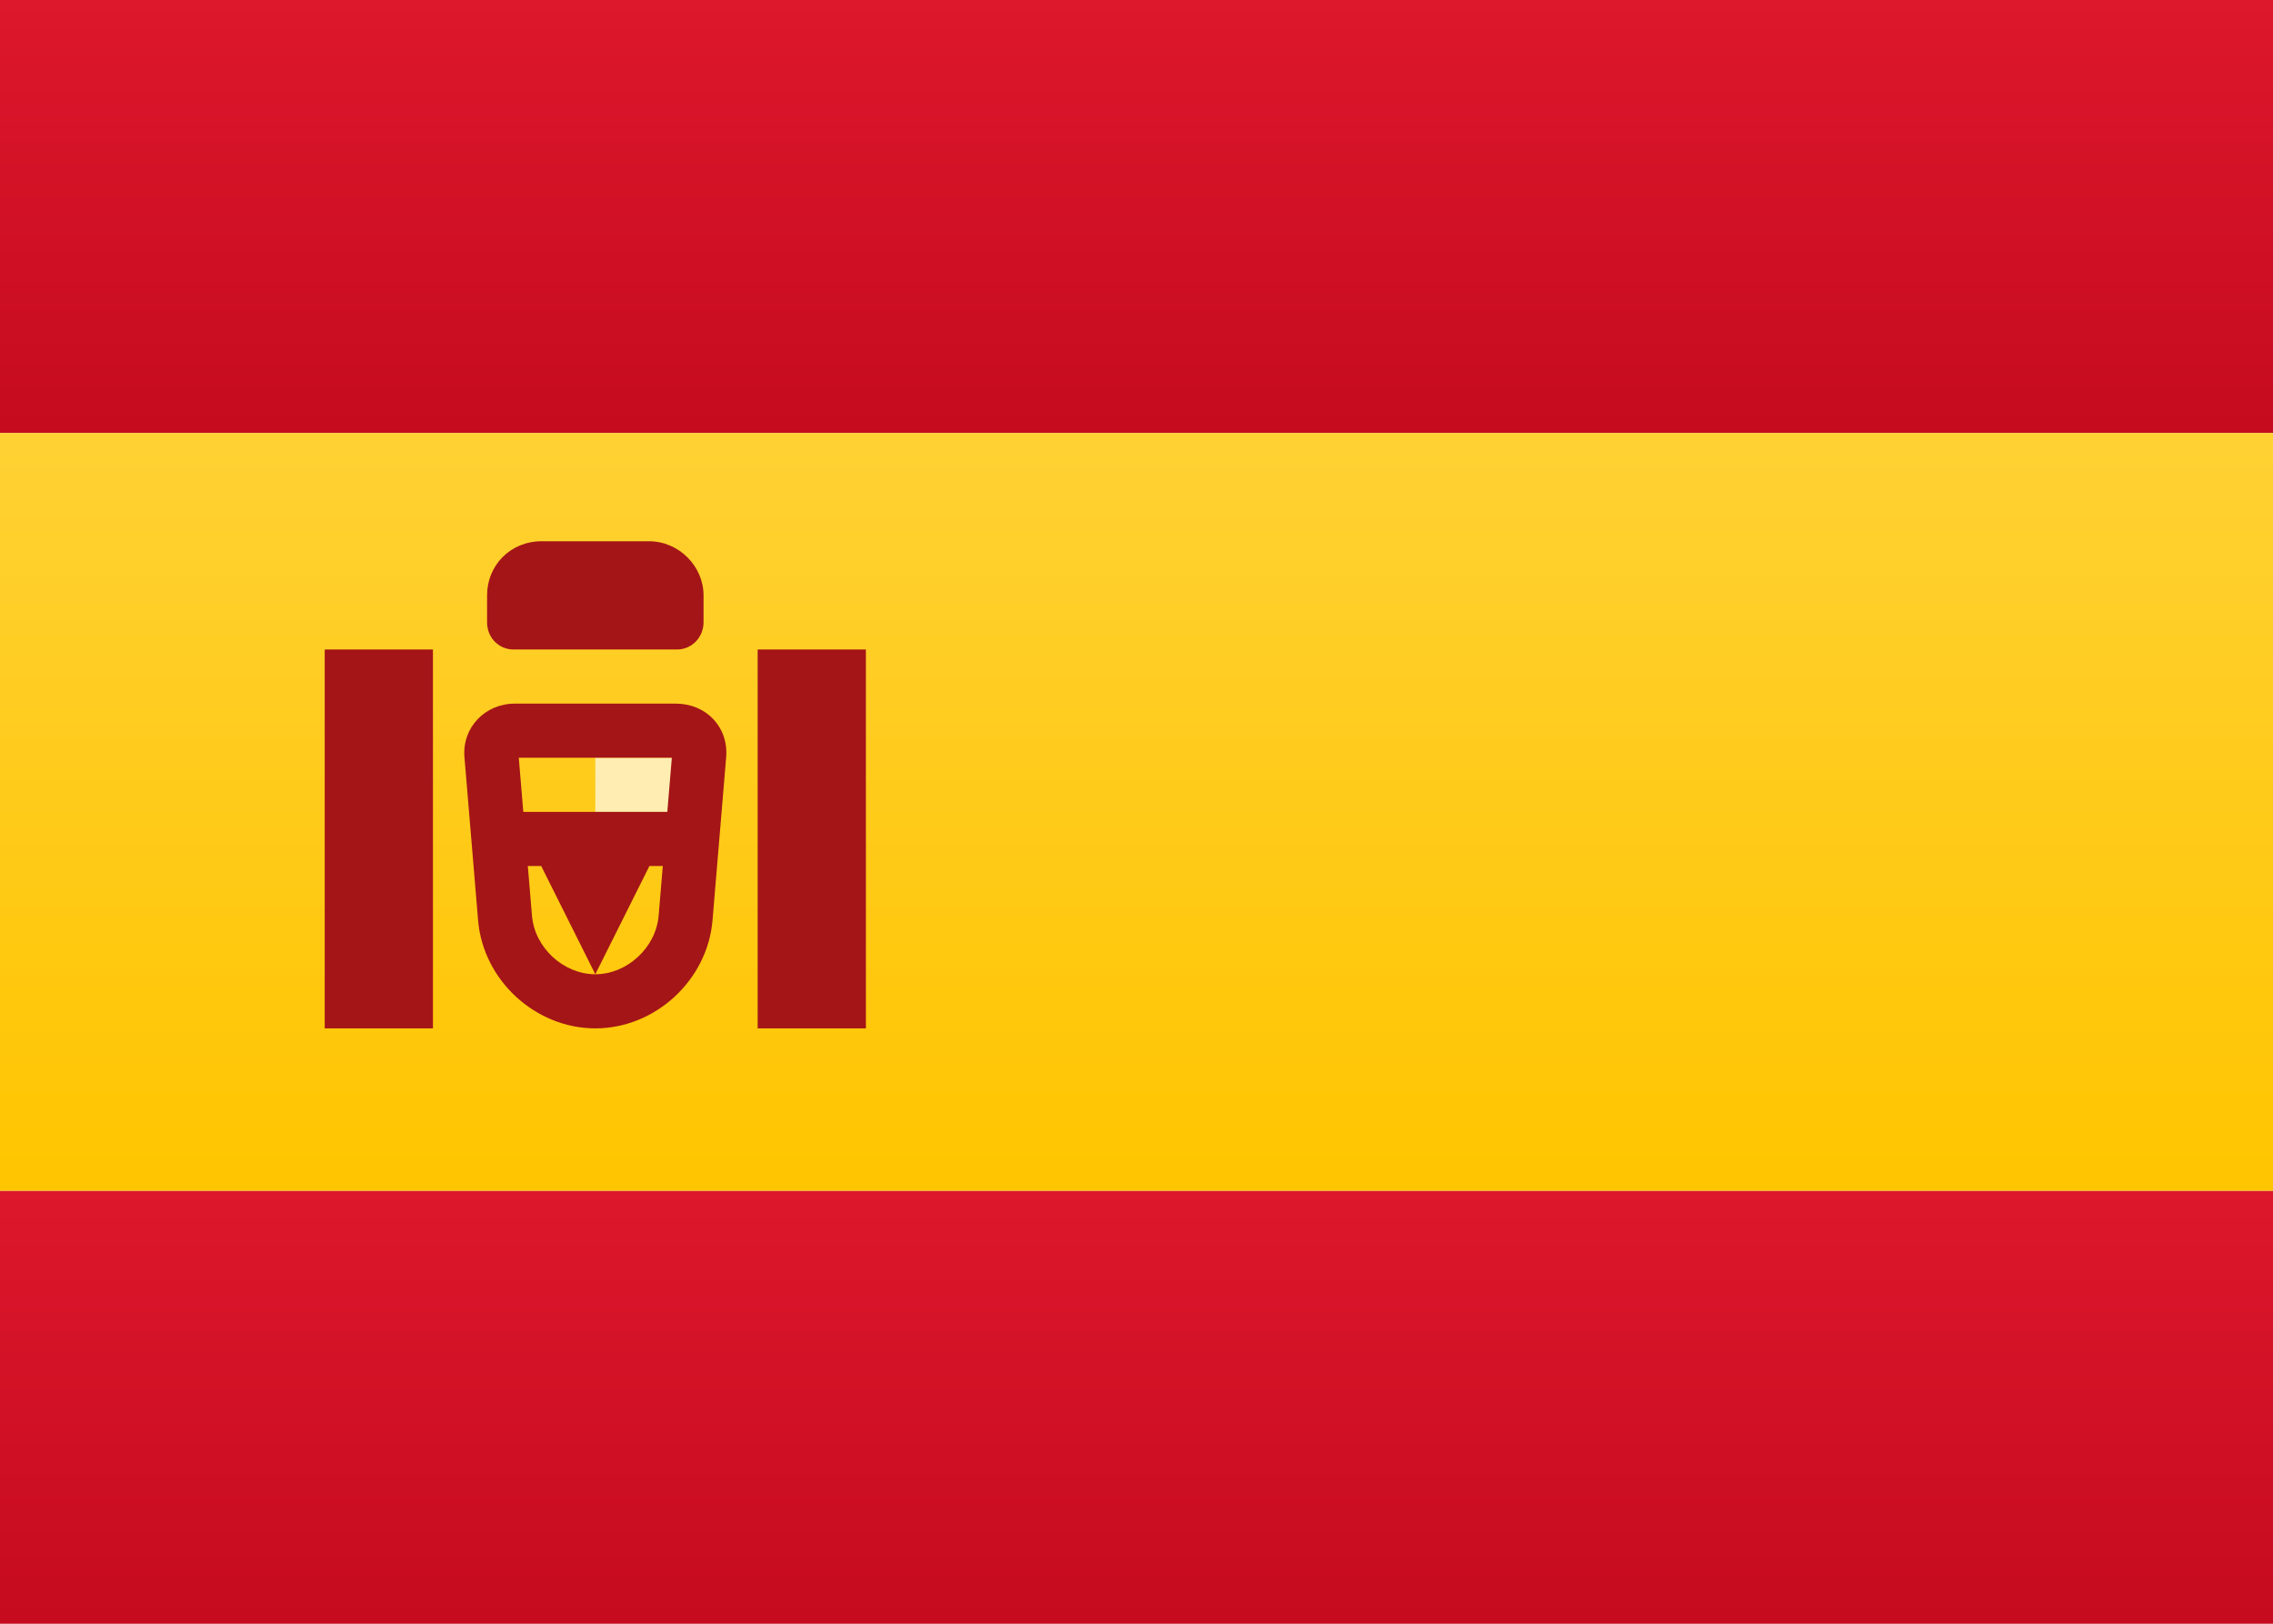
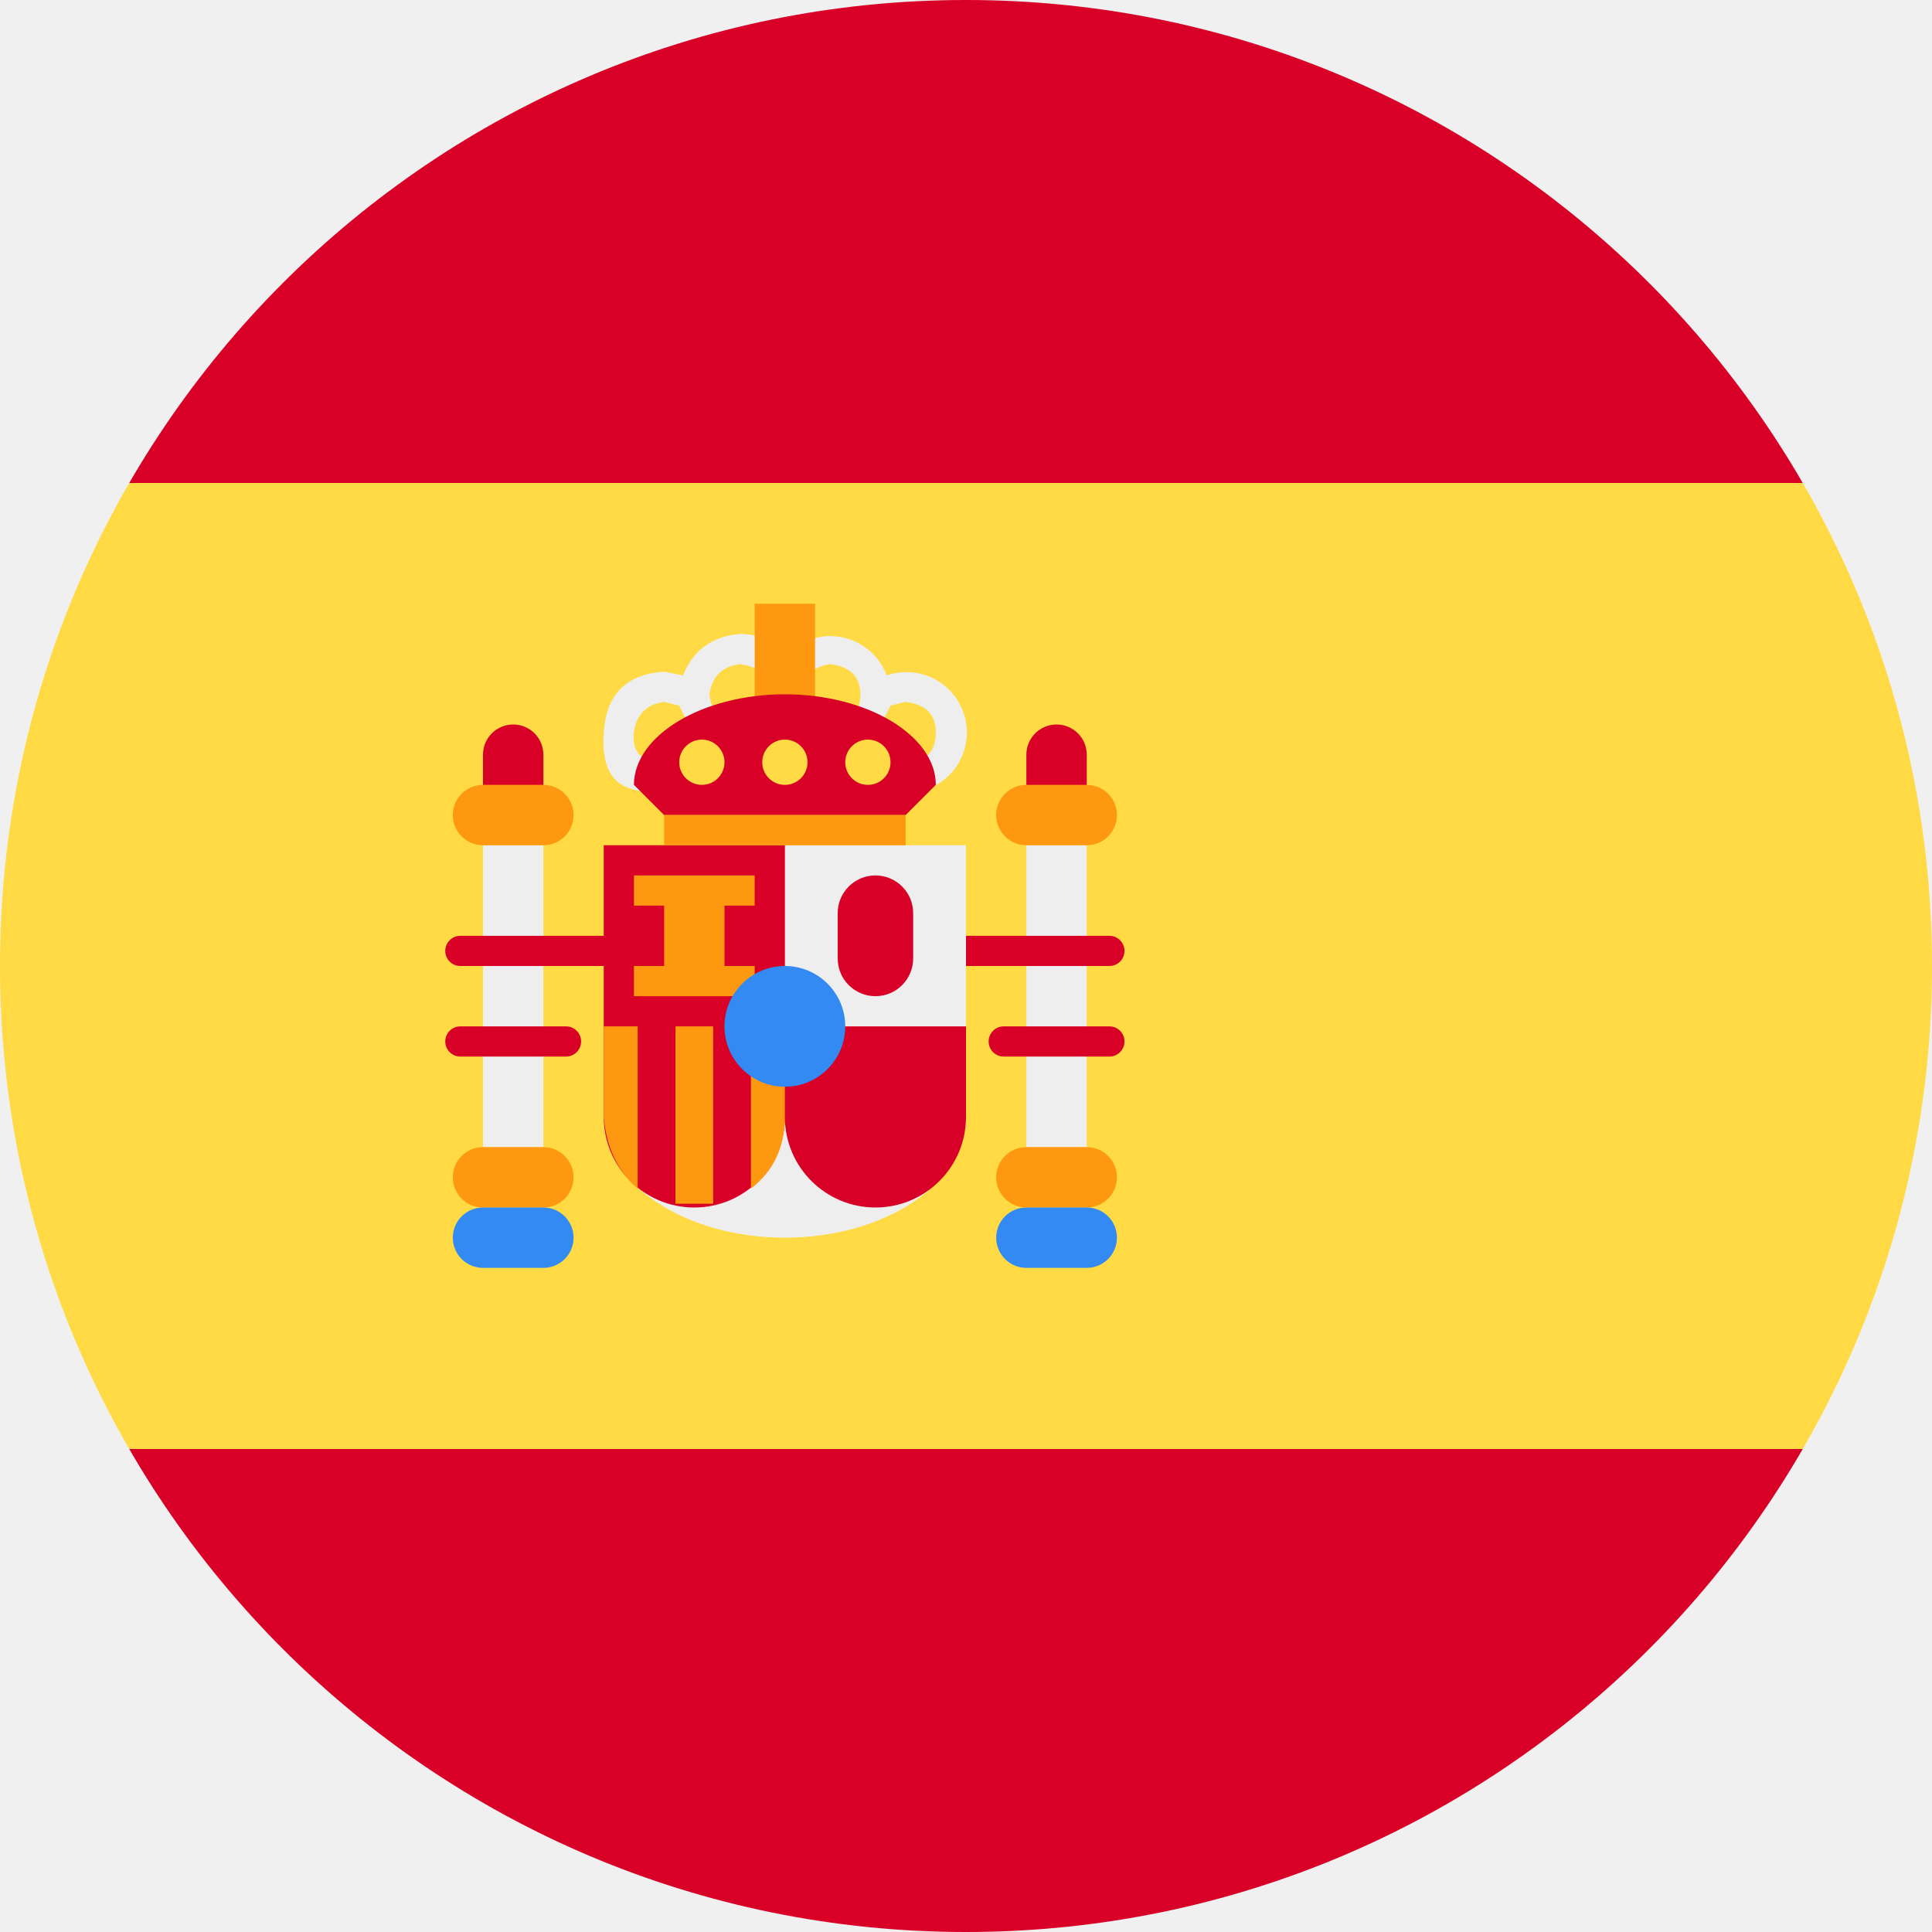
- <svg xmlns="http://www.w3.org/2000/svg" width="21px" height="15px" viewBox="0 0 21 15" version="1.1">
-   <defs>
-     <linearGradient x1="50%" y1="0%" x2="50%" y2="100%" id="linearGradient-1">
-       <stop stop-color="#FFFFFF" offset="0%" />
-       <stop stop-color="#F0F0F0" offset="100%" />
-     </linearGradient>
-     <linearGradient x1="50%" y1="0%" x2="50%" y2="100%" id="linearGradient-2">
-       <stop stop-color="#DD172C" offset="0%" />
-       <stop stop-color="#C60B1F" offset="100%" />
-     </linearGradient>
-     <linearGradient x1="50%" y1="0%" x2="50%" y2="100%" id="linearGradient-3">
-       <stop stop-color="#FFD133" offset="0%" />
-       <stop stop-color="#FFC500" offset="100%" />
-     </linearGradient>
-   </defs>
-   <g id="Symbols" stroke="none" stroke-width="1" fill="none" fill-rule="evenodd">
-     <g id="ES">
-       <rect id="FlagBackground" fill="url(#linearGradient-1)" x="0" y="0" width="21" height="15" />
-       <rect id="Rectangle-2" fill="url(#linearGradient-2)" x="0" y="0" width="21" height="4" />
-       <rect id="Rectangle-2" fill="url(#linearGradient-2)" x="0" y="11" width="21" height="4" />
-       <rect id="Rectangle-2" fill="url(#linearGradient-3)" x="0" y="4" width="21" height="7" />
-       <polygon id="Rectangle-139-Copy" fill="#FFEDB1" points="5.5 7 6.5 7 6.5 7.5 5.5 7.5" />
-       <path d="M4.915,8.46 C4.94,8.755 5.206,9 5.5,9 C5.794,9 6.06,8.754 6.085,8.46 L6.207,7 L4.793,7 L4.915,8.46 Z M4.291,6.995 C4.268,6.722 4.481,6.5 4.756,6.5 L6.244,6.5 C6.523,6.5 6.732,6.716 6.709,6.995 L6.583,8.501 C6.537,9.053 6.056,9.5 5.5,9.5 C4.948,9.5 4.463,9.057 4.417,8.501 L4.291,6.995 Z" id="Rectangle-137" fill="#A41517" fill-rule="nonzero" />
-       <polygon id="Rectangle-139" fill="#A41517" points="4.5 7.5 6.5 7.5 6.5 8 6 8 5.5 9 5 8 4.5 8" />
-       <rect id="Rectangle-135" fill="#A41517" x="3" y="6" width="1" height="3.5" />
-       <rect id="Rectangle-135-Copy" fill="#A41517" x="7" y="6" width="1" height="3.5" />
-       <path d="M4.5,5.5 C4.5,5.224 4.714,5 5.005,5 L5.995,5 C6.274,5 6.5,5.232 6.5,5.5 L6.5,5.748 C6.5,5.887 6.392,6 6.255,6 L4.745,6 C4.61,6 4.5,5.893 4.5,5.748 L4.5,5.5 Z" id="Rectangle-138" fill="#A41517" />
-     </g>
+ <svg xmlns="http://www.w3.org/2000/svg" width="512" height="512" viewBox="0 0 512 512">
+   <mask id="a">
+     <circle cx="256" cy="256" r="256" fill="#fff" />
+   </mask>
+   <g mask="url(#a)">
+     <path fill="#ffda44" d="m0 128 256-32 256 32v256l-256 32L0 384Z" />
+     <path fill="#eee" d="M196 168q-11 1-15 11l-5-1q-15 1-16 16c-1 15 7 16 16 16q11 0 15-11a16 16 0 0 0 17-4 16 16 0 0 0 17 4 16 16 0 1 0 10-20 16 16 0 0 0-27-5q-4-6-12-6m0 8q8 1 8 8 0 8-8 8-7 0-8-8 1-7 8-8m24 0q8 1 8 8 0 8-8 8-7 0-8-8 1-7 8-8m-44 10 4 1 4 8q-1 7-8 7-9 0-8-8 1-7 8-8m64 0q8 1 8 8 0 8-8 8-7 0-8-7l4-8zm-112 38v80h16v-80zm80 0v40c-26 0-48 14-48 32s22 32 48 32 48-14 48-32v-72zm64 0v80h16v-80z" />
+     <path fill="#ff9811" d="M200 160h16v32h-16z" />
+     <path fill="#d80027" d="M0 0v128h512V0zm208 184c-22 0-40 11-40 24l8 8h64l8-8c0-13-18-24-40-24m-72 8a8 8 0 0 0-8 8v8a8 8 0 1 0 16 0v-8a8 8 0 0 0-8-8m144 0a8 8 0 0 0-8 8v8a8 8 0 1 0 16 0v-8a8 8 0 0 0-8-8m-120 32v24h-38a4 4 0 0 0-4 4 4 4 0 0 0 4 4h38v40a24 24 0 0 0 24 24 24 24 0 0 0 24-24 24 24 0 0 0 24 24 24 24 0 0 0 24-24v-24h-48v-48zm72 8a10 10 0 0 0-10 10v12a10 10 0 1 0 20 0v-12a10 10 0 0 0-10-10m24 16v8h38a4 4 0 0 0 4-4 4 4 0 0 0-4-4zm-134 24a4 4 0 0 0-4 4 4 4 0 0 0 4 4h28a4 4 0 0 0 4-4 4 4 0 0 0-4-4zm144 0a4 4 0 0 0-4 4 4 4 0 0 0 4 4h28a4 4 0 0 0 4-4 4 4 0 0 0-4-4zM0 384v128h512V384z" />
+     <path fill="#ffda44" d="M186 196a6 6 0 0 0-6 6 6 6 0 0 0 6 6 6 6 0 0 0 6-6 6 6 0 0 0-6-6m22 0a6 6 0 0 0-6 6 6 6 0 0 0 6 6 6 6 0 0 0 6-6 6 6 0 0 0-6-6m22 0a6 6 0 0 0-6 6 6 6 0 0 0 6 6 6 6 0 0 0 6-6 6 6 0 0 0-6-6" />
+     <path fill="#ff9811" d="M128 208a8 8 0 1 0 0 16h16a8 8 0 1 0 0-16zm144 0a8 8 0 1 0 0 16h16a8 8 0 1 0 0-16zm-96 8v8h64v-8zm-8 16v8h8v16h-8v8h32v-8h-8v-16h8v-8zm-8 40v24q1 12 9 19v-43zm19 0v47h10v-47zm20 0v43q9-7 9-19v-24zm-71 32a8 8 0 1 0 0 16h16a8 8 0 1 0 0-16zm144 0a8 8 0 1 0 0 16h16a8 8 0 1 0 0-16z" />
+     <path fill="#338af3" d="M208 256a16 16 0 0 0-16 16 16 16 0 0 0 16 16 16 16 0 0 0 16-16 16 16 0 0 0-16-16m-80 64a8 8 0 1 0 0 16h16a8 8 0 1 0 0-16zm144 0a8 8 0 1 0 0 16h16a8 8 0 1 0 0-16z" />
  </g>
</svg>
